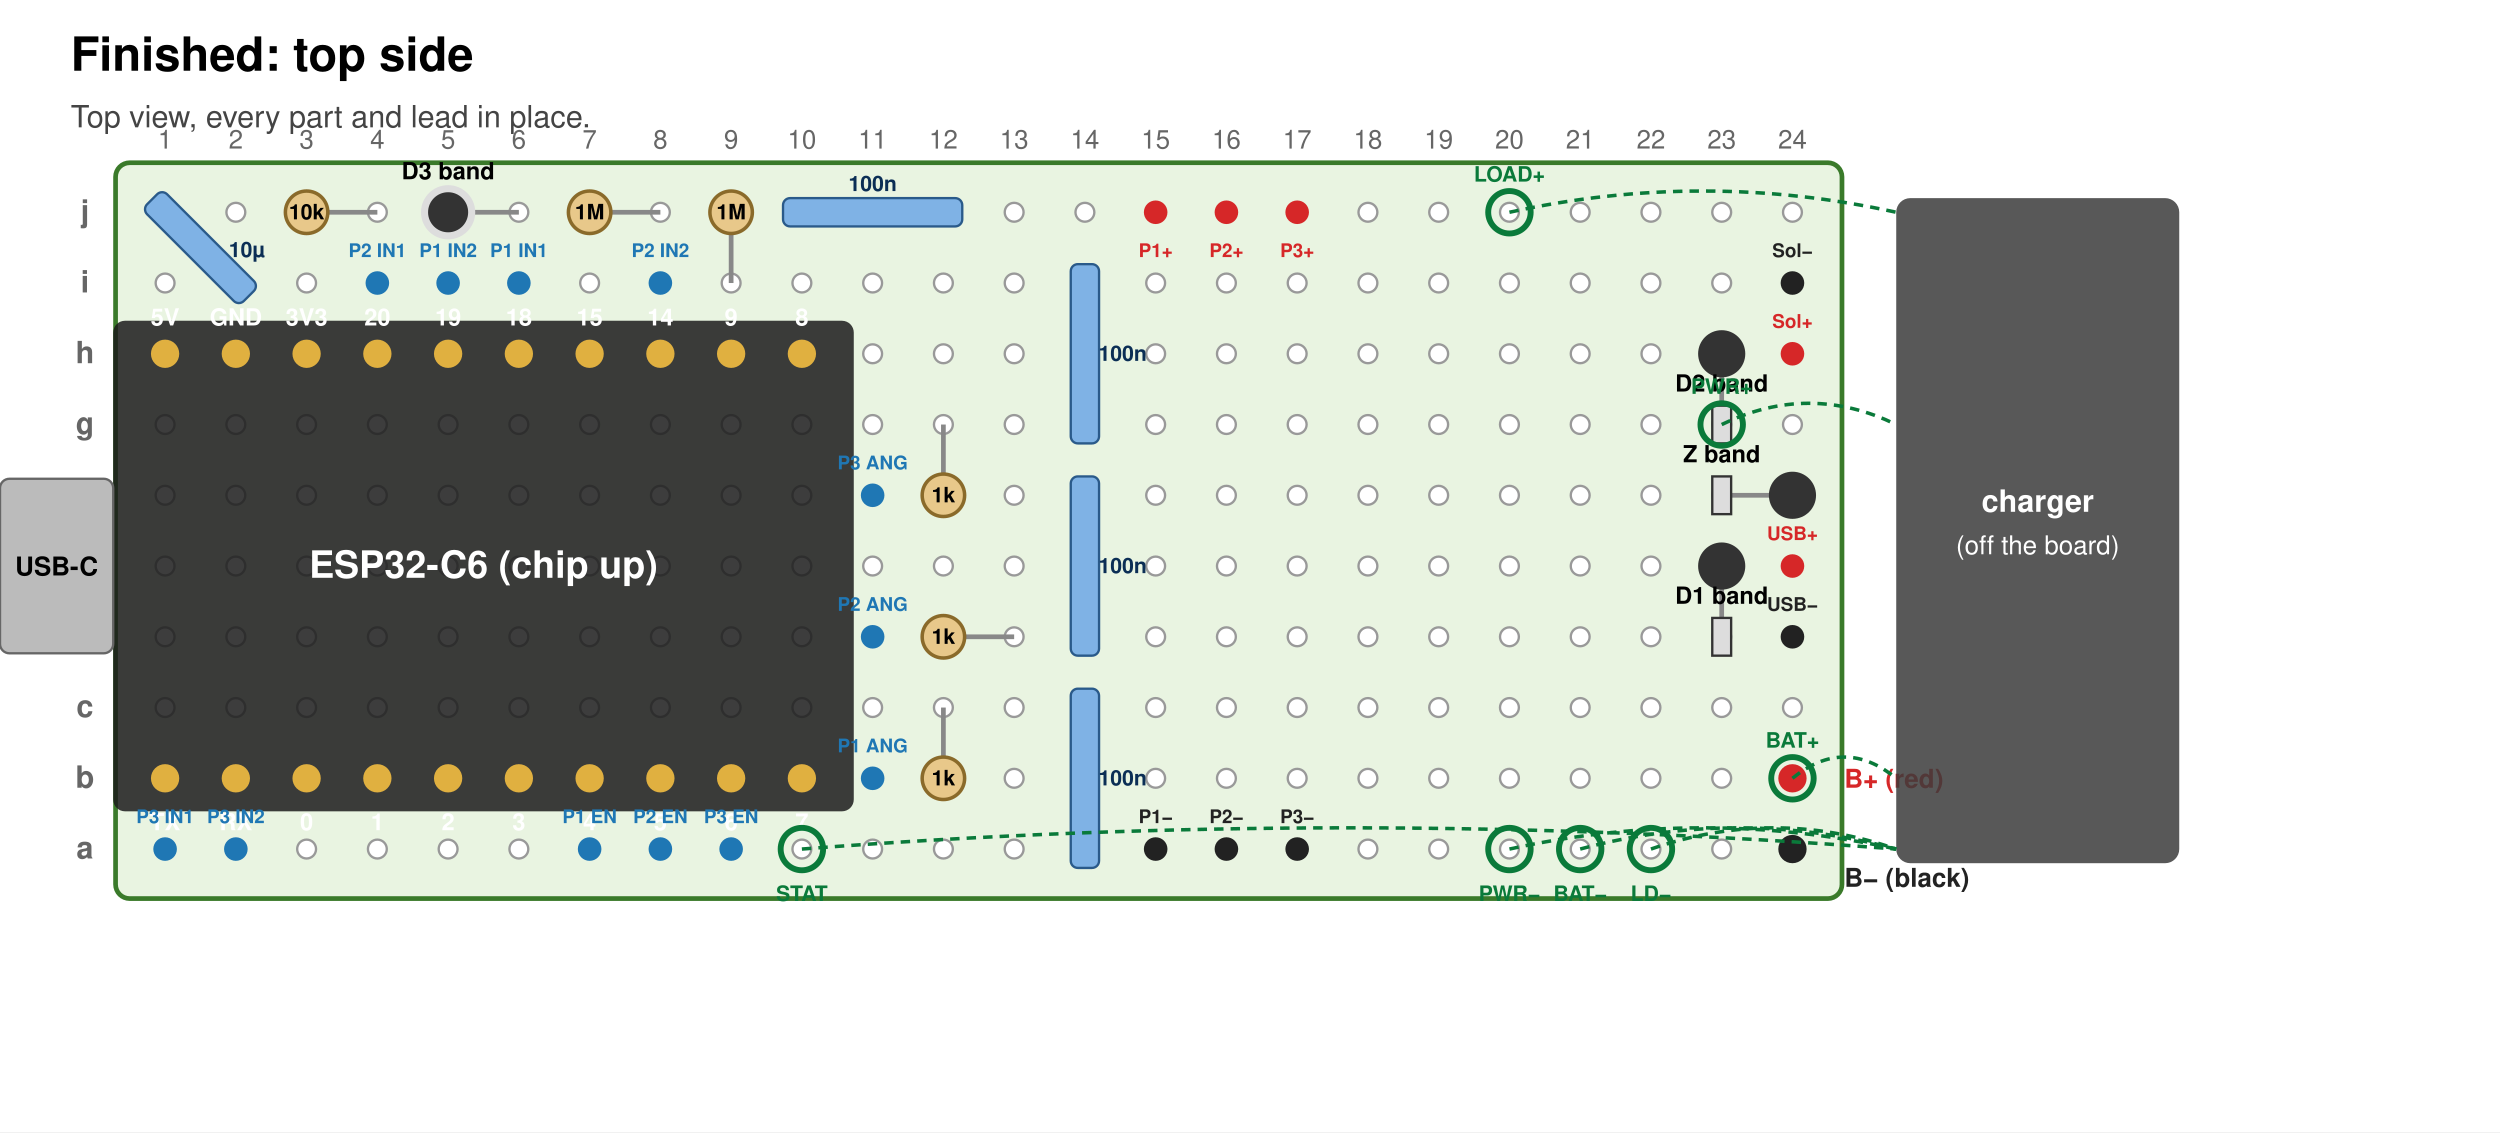
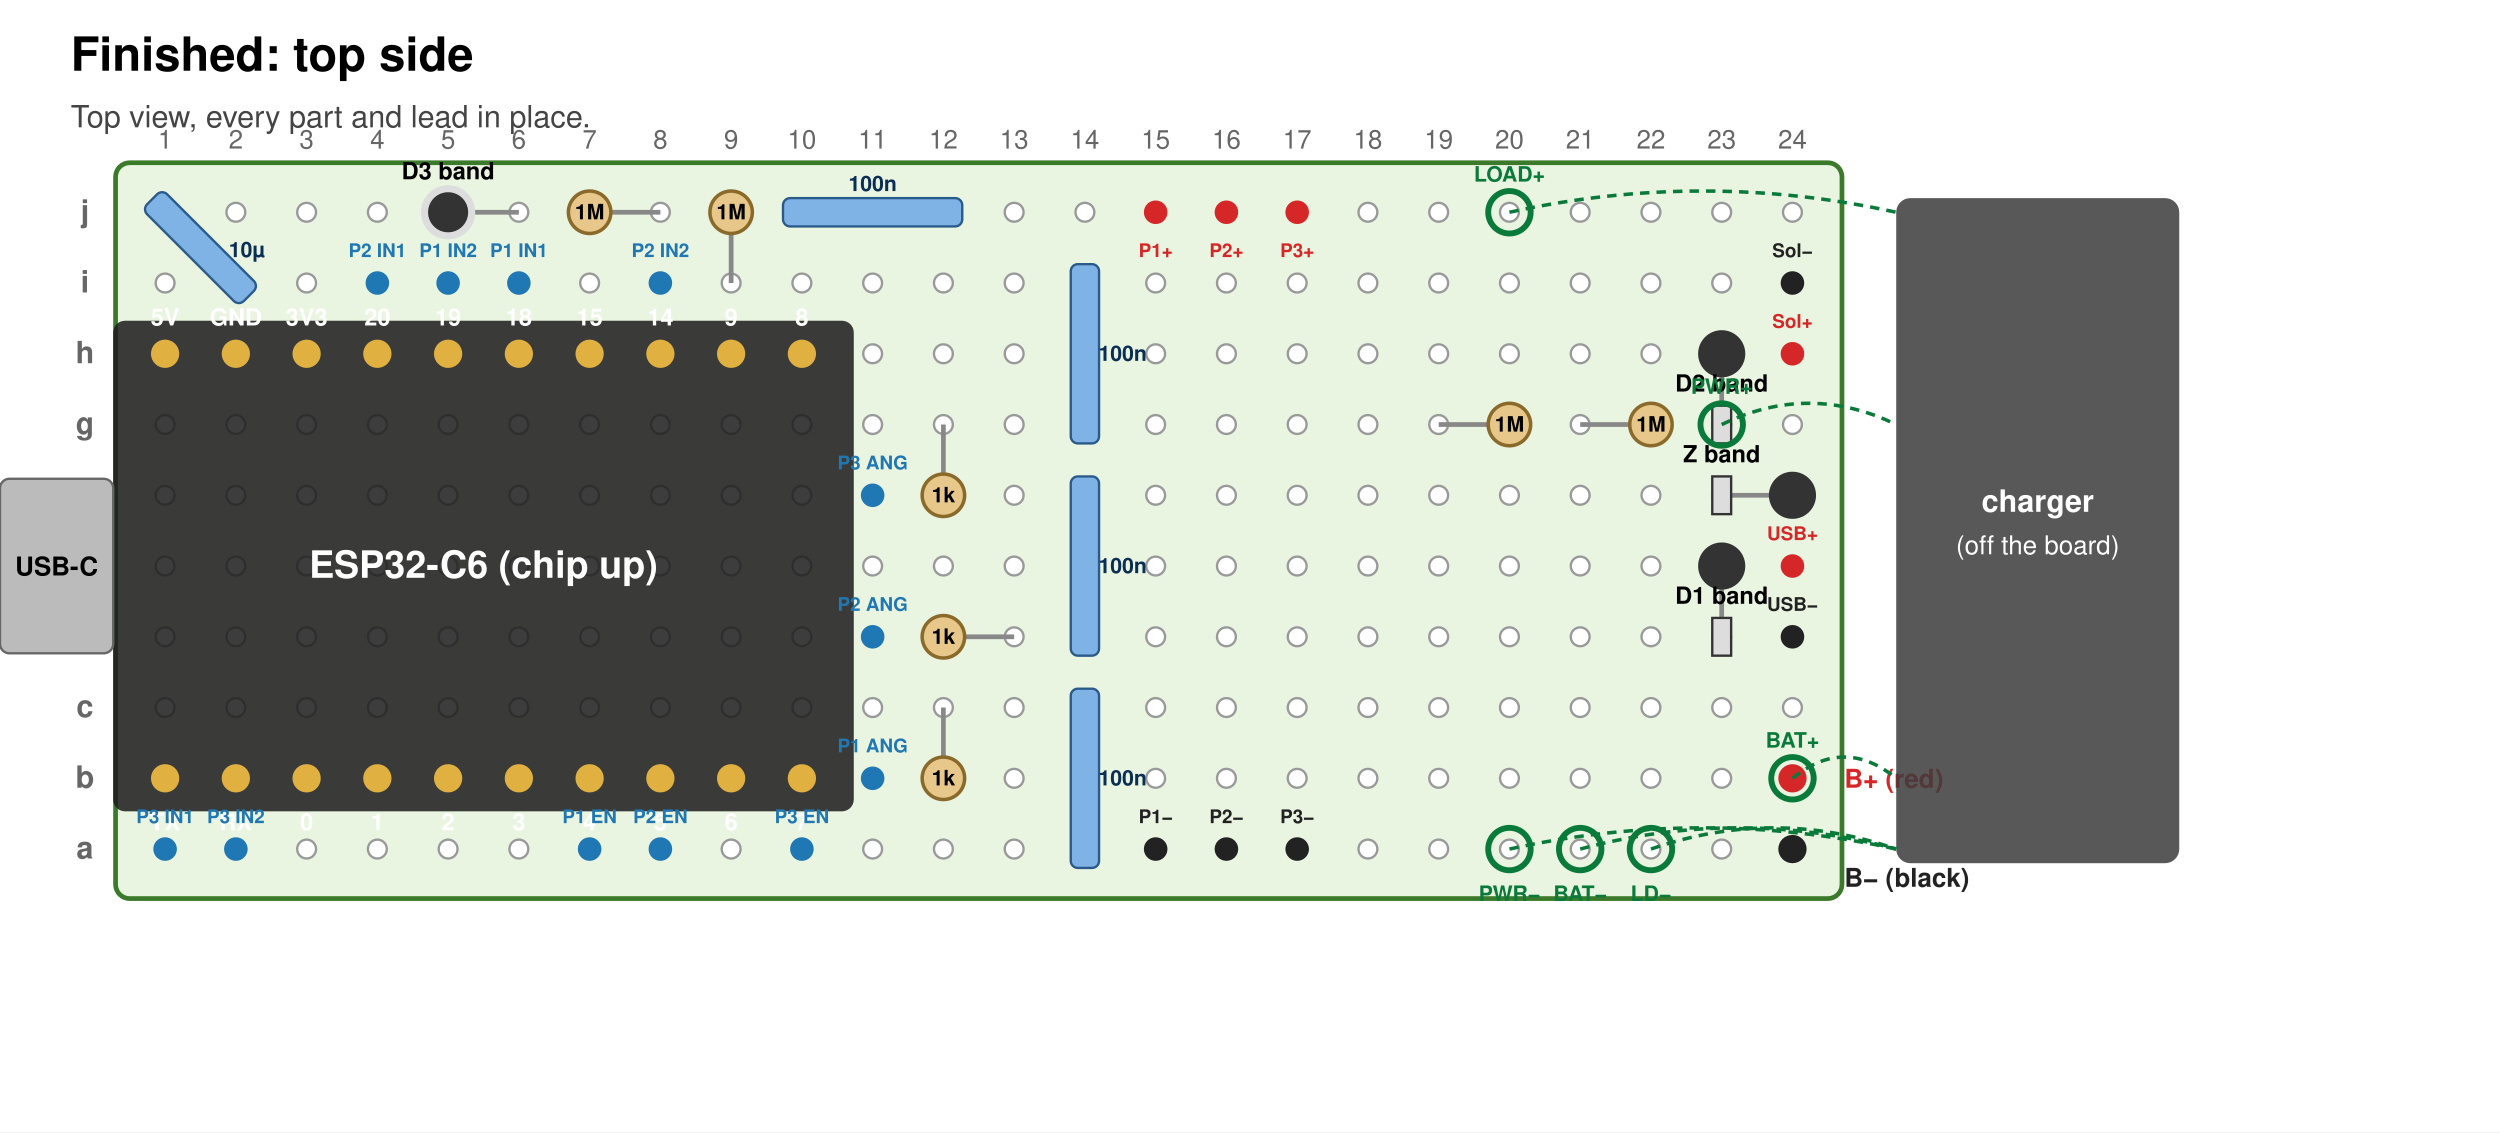
<svg xmlns="http://www.w3.org/2000/svg" width="1060" height="480" font-family="Helvetica,Arial">
  <defs>
    <filter id="mute">
      <feColorMatrix type="saturate" values="0" />
    </filter>
  </defs>
  <rect width="100%" height="100%" fill="#ffffff" />
  <text x="30" y="30" font-size="20" font-weight="bold">Finished: top side</text>
  <text x="30" y="54" font-size="13" fill="#444">Top view, every part and lead in place.</text>
  <rect x="49" y="69" width="732" height="312" rx="6" fill="#e9f4e1" stroke="#3a7a2a" stroke-width="2" />
  <text x="70" y="63" font-size="11" fill="#666" text-anchor="middle">1</text>
  <text x="100" y="63" font-size="11" fill="#666" text-anchor="middle">2</text>
  <text x="130" y="63" font-size="11" fill="#666" text-anchor="middle">3</text>
  <text x="160" y="63" font-size="11" fill="#666" text-anchor="middle">4</text>
  <text x="190" y="63" font-size="11" fill="#666" text-anchor="middle">5</text>
  <text x="220" y="63" font-size="11" fill="#666" text-anchor="middle">6</text>
  <text x="250" y="63" font-size="11" fill="#666" text-anchor="middle">7</text>
  <text x="280" y="63" font-size="11" fill="#666" text-anchor="middle">8</text>
  <text x="310" y="63" font-size="11" fill="#666" text-anchor="middle">9</text>
  <text x="340" y="63" font-size="11" fill="#666" text-anchor="middle">10</text>
  <text x="370" y="63" font-size="11" fill="#666" text-anchor="middle">11</text>
  <text x="400" y="63" font-size="11" fill="#666" text-anchor="middle">12</text>
  <text x="430" y="63" font-size="11" fill="#666" text-anchor="middle">13</text>
  <text x="460" y="63" font-size="11" fill="#666" text-anchor="middle">14</text>
  <text x="490" y="63" font-size="11" fill="#666" text-anchor="middle">15</text>
  <text x="520" y="63" font-size="11" fill="#666" text-anchor="middle">16</text>
  <text x="550" y="63" font-size="11" fill="#666" text-anchor="middle">17</text>
  <text x="580" y="63" font-size="11" fill="#666" text-anchor="middle">18</text>
  <text x="610" y="63" font-size="11" fill="#666" text-anchor="middle">19</text>
  <text x="640" y="63" font-size="11" fill="#666" text-anchor="middle">20</text>
  <text x="670" y="63" font-size="11" fill="#666" text-anchor="middle">21</text>
  <text x="700" y="63" font-size="11" fill="#666" text-anchor="middle">22</text>
  <text x="730" y="63" font-size="11" fill="#666" text-anchor="middle">23</text>
  <text x="760" y="63" font-size="11" fill="#666" text-anchor="middle">24</text>
  <text x="36" y="364" font-size="13" font-weight="bold" fill="#666" text-anchor="middle">a</text>
  <text x="36" y="334" font-size="13" font-weight="bold" fill="#666" text-anchor="middle">b</text>
  <text x="36" y="304" font-size="13" font-weight="bold" fill="#666" text-anchor="middle">c</text>
  <text x="36" y="274" font-size="13" font-weight="bold" fill="#666" text-anchor="middle">d</text>
  <text x="36" y="244" font-size="13" font-weight="bold" fill="#666" text-anchor="middle">e</text>
  <text x="36" y="214" font-size="13" font-weight="bold" fill="#666" text-anchor="middle">f</text>
  <text x="36" y="184" font-size="13" font-weight="bold" fill="#666" text-anchor="middle">g</text>
  <text x="36" y="154" font-size="13" font-weight="bold" fill="#666" text-anchor="middle">h</text>
  <text x="36" y="124" font-size="13" font-weight="bold" fill="#666" text-anchor="middle">i</text>
  <text x="36" y="94" font-size="13" font-weight="bold" fill="#666" text-anchor="middle">j</text>
  <circle cx="70" cy="360" r="4" fill="#fff" stroke="#999" />
  <circle cx="70" cy="330" r="4" fill="#fff" stroke="#999" />
  <circle cx="70" cy="300" r="4" fill="#fff" stroke="#999" />
  <circle cx="70" cy="270" r="4" fill="#fff" stroke="#999" />
  <circle cx="70" cy="240" r="4" fill="#fff" stroke="#999" />
  <circle cx="70" cy="210" r="4" fill="#fff" stroke="#999" />
  <circle cx="70" cy="180" r="4" fill="#fff" stroke="#999" />
  <circle cx="70" cy="150" r="4" fill="#fff" stroke="#999" />
  <circle cx="70" cy="120" r="4" fill="#fff" stroke="#999" />
  <circle cx="70" cy="90" r="4" fill="#fff" stroke="#999" />
  <circle cx="100" cy="360" r="4" fill="#fff" stroke="#999" />
  <circle cx="100" cy="330" r="4" fill="#fff" stroke="#999" />
  <circle cx="100" cy="300" r="4" fill="#fff" stroke="#999" />
  <circle cx="100" cy="270" r="4" fill="#fff" stroke="#999" />
  <circle cx="100" cy="240" r="4" fill="#fff" stroke="#999" />
  <circle cx="100" cy="210" r="4" fill="#fff" stroke="#999" />
  <circle cx="100" cy="180" r="4" fill="#fff" stroke="#999" />
  <circle cx="100" cy="150" r="4" fill="#fff" stroke="#999" />
  <circle cx="100" cy="120" r="4" fill="#fff" stroke="#999" />
  <circle cx="100" cy="90" r="4" fill="#fff" stroke="#999" />
  <circle cx="130" cy="360" r="4" fill="#fff" stroke="#999" />
  <circle cx="130" cy="330" r="4" fill="#fff" stroke="#999" />
  <circle cx="130" cy="300" r="4" fill="#fff" stroke="#999" />
  <circle cx="130" cy="270" r="4" fill="#fff" stroke="#999" />
  <circle cx="130" cy="240" r="4" fill="#fff" stroke="#999" />
  <circle cx="130" cy="210" r="4" fill="#fff" stroke="#999" />
  <circle cx="130" cy="180" r="4" fill="#fff" stroke="#999" />
  <circle cx="130" cy="150" r="4" fill="#fff" stroke="#999" />
  <circle cx="130" cy="120" r="4" fill="#fff" stroke="#999" />
  <circle cx="130" cy="90" r="4" fill="#fff" stroke="#999" />
  <circle cx="160" cy="360" r="4" fill="#fff" stroke="#999" />
  <circle cx="160" cy="330" r="4" fill="#fff" stroke="#999" />
  <circle cx="160" cy="300" r="4" fill="#fff" stroke="#999" />
  <circle cx="160" cy="270" r="4" fill="#fff" stroke="#999" />
  <circle cx="160" cy="240" r="4" fill="#fff" stroke="#999" />
  <circle cx="160" cy="210" r="4" fill="#fff" stroke="#999" />
  <circle cx="160" cy="180" r="4" fill="#fff" stroke="#999" />
  <circle cx="160" cy="150" r="4" fill="#fff" stroke="#999" />
  <circle cx="160" cy="120" r="4" fill="#fff" stroke="#999" />
  <circle cx="160" cy="90" r="4" fill="#fff" stroke="#999" />
  <circle cx="190" cy="360" r="4" fill="#fff" stroke="#999" />
  <circle cx="190" cy="330" r="4" fill="#fff" stroke="#999" />
  <circle cx="190" cy="300" r="4" fill="#fff" stroke="#999" />
  <circle cx="190" cy="270" r="4" fill="#fff" stroke="#999" />
  <circle cx="190" cy="240" r="4" fill="#fff" stroke="#999" />
  <circle cx="190" cy="210" r="4" fill="#fff" stroke="#999" />
  <circle cx="190" cy="180" r="4" fill="#fff" stroke="#999" />
  <circle cx="190" cy="150" r="4" fill="#fff" stroke="#999" />
  <circle cx="190" cy="120" r="4" fill="#fff" stroke="#999" />
  <circle cx="190" cy="90" r="4" fill="#fff" stroke="#999" />
  <circle cx="220" cy="360" r="4" fill="#fff" stroke="#999" />
  <circle cx="220" cy="330" r="4" fill="#fff" stroke="#999" />
  <circle cx="220" cy="300" r="4" fill="#fff" stroke="#999" />
  <circle cx="220" cy="270" r="4" fill="#fff" stroke="#999" />
  <circle cx="220" cy="240" r="4" fill="#fff" stroke="#999" />
  <circle cx="220" cy="210" r="4" fill="#fff" stroke="#999" />
  <circle cx="220" cy="180" r="4" fill="#fff" stroke="#999" />
  <circle cx="220" cy="150" r="4" fill="#fff" stroke="#999" />
  <circle cx="220" cy="120" r="4" fill="#fff" stroke="#999" />
  <circle cx="220" cy="90" r="4" fill="#fff" stroke="#999" />
  <circle cx="250" cy="360" r="4" fill="#fff" stroke="#999" />
  <circle cx="250" cy="330" r="4" fill="#fff" stroke="#999" />
  <circle cx="250" cy="300" r="4" fill="#fff" stroke="#999" />
  <circle cx="250" cy="270" r="4" fill="#fff" stroke="#999" />
  <circle cx="250" cy="240" r="4" fill="#fff" stroke="#999" />
  <circle cx="250" cy="210" r="4" fill="#fff" stroke="#999" />
  <circle cx="250" cy="180" r="4" fill="#fff" stroke="#999" />
  <circle cx="250" cy="150" r="4" fill="#fff" stroke="#999" />
  <circle cx="250" cy="120" r="4" fill="#fff" stroke="#999" />
  <circle cx="250" cy="90" r="4" fill="#fff" stroke="#999" />
  <circle cx="280" cy="360" r="4" fill="#fff" stroke="#999" />
  <circle cx="280" cy="330" r="4" fill="#fff" stroke="#999" />
  <circle cx="280" cy="300" r="4" fill="#fff" stroke="#999" />
  <circle cx="280" cy="270" r="4" fill="#fff" stroke="#999" />
  <circle cx="280" cy="240" r="4" fill="#fff" stroke="#999" />
  <circle cx="280" cy="210" r="4" fill="#fff" stroke="#999" />
  <circle cx="280" cy="180" r="4" fill="#fff" stroke="#999" />
  <circle cx="280" cy="150" r="4" fill="#fff" stroke="#999" />
  <circle cx="280" cy="120" r="4" fill="#fff" stroke="#999" />
  <circle cx="280" cy="90" r="4" fill="#fff" stroke="#999" />
  <circle cx="310" cy="360" r="4" fill="#fff" stroke="#999" />
  <circle cx="310" cy="330" r="4" fill="#fff" stroke="#999" />
  <circle cx="310" cy="300" r="4" fill="#fff" stroke="#999" />
  <circle cx="310" cy="270" r="4" fill="#fff" stroke="#999" />
  <circle cx="310" cy="240" r="4" fill="#fff" stroke="#999" />
  <circle cx="310" cy="210" r="4" fill="#fff" stroke="#999" />
  <circle cx="310" cy="180" r="4" fill="#fff" stroke="#999" />
  <circle cx="310" cy="150" r="4" fill="#fff" stroke="#999" />
  <circle cx="310" cy="120" r="4" fill="#fff" stroke="#999" />
  <circle cx="310" cy="90" r="4" fill="#fff" stroke="#999" />
  <circle cx="340" cy="360" r="4" fill="#fff" stroke="#999" />
  <circle cx="340" cy="330" r="4" fill="#fff" stroke="#999" />
  <circle cx="340" cy="300" r="4" fill="#fff" stroke="#999" />
  <circle cx="340" cy="270" r="4" fill="#fff" stroke="#999" />
  <circle cx="340" cy="240" r="4" fill="#fff" stroke="#999" />
  <circle cx="340" cy="210" r="4" fill="#fff" stroke="#999" />
  <circle cx="340" cy="180" r="4" fill="#fff" stroke="#999" />
  <circle cx="340" cy="150" r="4" fill="#fff" stroke="#999" />
  <circle cx="340" cy="120" r="4" fill="#fff" stroke="#999" />
  <circle cx="340" cy="90" r="4" fill="#fff" stroke="#999" />
  <circle cx="370" cy="360" r="4" fill="#fff" stroke="#999" />
  <circle cx="370" cy="330" r="4" fill="#fff" stroke="#999" />
  <circle cx="370" cy="300" r="4" fill="#fff" stroke="#999" />
  <circle cx="370" cy="270" r="4" fill="#fff" stroke="#999" />
  <circle cx="370" cy="240" r="4" fill="#fff" stroke="#999" />
  <circle cx="370" cy="210" r="4" fill="#fff" stroke="#999" />
  <circle cx="370" cy="180" r="4" fill="#fff" stroke="#999" />
  <circle cx="370" cy="150" r="4" fill="#fff" stroke="#999" />
  <circle cx="370" cy="120" r="4" fill="#fff" stroke="#999" />
  <circle cx="370" cy="90" r="4" fill="#fff" stroke="#999" />
  <circle cx="400" cy="360" r="4" fill="#fff" stroke="#999" />
  <circle cx="400" cy="330" r="4" fill="#fff" stroke="#999" />
  <circle cx="400" cy="300" r="4" fill="#fff" stroke="#999" />
  <circle cx="400" cy="270" r="4" fill="#fff" stroke="#999" />
  <circle cx="400" cy="240" r="4" fill="#fff" stroke="#999" />
  <circle cx="400" cy="210" r="4" fill="#fff" stroke="#999" />
  <circle cx="400" cy="180" r="4" fill="#fff" stroke="#999" />
  <circle cx="400" cy="150" r="4" fill="#fff" stroke="#999" />
  <circle cx="400" cy="120" r="4" fill="#fff" stroke="#999" />
  <circle cx="400" cy="90" r="4" fill="#fff" stroke="#999" />
  <circle cx="430" cy="360" r="4" fill="#fff" stroke="#999" />
  <circle cx="430" cy="330" r="4" fill="#fff" stroke="#999" />
  <circle cx="430" cy="300" r="4" fill="#fff" stroke="#999" />
  <circle cx="430" cy="270" r="4" fill="#fff" stroke="#999" />
  <circle cx="430" cy="240" r="4" fill="#fff" stroke="#999" />
  <circle cx="430" cy="210" r="4" fill="#fff" stroke="#999" />
  <circle cx="430" cy="180" r="4" fill="#fff" stroke="#999" />
  <circle cx="430" cy="150" r="4" fill="#fff" stroke="#999" />
  <circle cx="430" cy="120" r="4" fill="#fff" stroke="#999" />
  <circle cx="430" cy="90" r="4" fill="#fff" stroke="#999" />
  <circle cx="460" cy="360" r="4" fill="#fff" stroke="#999" />
  <circle cx="460" cy="330" r="4" fill="#fff" stroke="#999" />
  <circle cx="460" cy="300" r="4" fill="#fff" stroke="#999" />
  <circle cx="460" cy="270" r="4" fill="#fff" stroke="#999" />
  <circle cx="460" cy="240" r="4" fill="#fff" stroke="#999" />
  <circle cx="460" cy="210" r="4" fill="#fff" stroke="#999" />
  <circle cx="460" cy="180" r="4" fill="#fff" stroke="#999" />
  <circle cx="460" cy="150" r="4" fill="#fff" stroke="#999" />
  <circle cx="460" cy="120" r="4" fill="#fff" stroke="#999" />
  <circle cx="460" cy="90" r="4" fill="#fff" stroke="#999" />
  <circle cx="490" cy="360" r="4" fill="#fff" stroke="#999" />
  <circle cx="490" cy="330" r="4" fill="#fff" stroke="#999" />
  <circle cx="490" cy="300" r="4" fill="#fff" stroke="#999" />
  <circle cx="490" cy="270" r="4" fill="#fff" stroke="#999" />
  <circle cx="490" cy="240" r="4" fill="#fff" stroke="#999" />
  <circle cx="490" cy="210" r="4" fill="#fff" stroke="#999" />
  <circle cx="490" cy="180" r="4" fill="#fff" stroke="#999" />
  <circle cx="490" cy="150" r="4" fill="#fff" stroke="#999" />
  <circle cx="490" cy="120" r="4" fill="#fff" stroke="#999" />
  <circle cx="490" cy="90" r="4" fill="#fff" stroke="#999" />
  <circle cx="520" cy="360" r="4" fill="#fff" stroke="#999" />
  <circle cx="520" cy="330" r="4" fill="#fff" stroke="#999" />
  <circle cx="520" cy="300" r="4" fill="#fff" stroke="#999" />
  <circle cx="520" cy="270" r="4" fill="#fff" stroke="#999" />
  <circle cx="520" cy="240" r="4" fill="#fff" stroke="#999" />
  <circle cx="520" cy="210" r="4" fill="#fff" stroke="#999" />
  <circle cx="520" cy="180" r="4" fill="#fff" stroke="#999" />
  <circle cx="520" cy="150" r="4" fill="#fff" stroke="#999" />
  <circle cx="520" cy="120" r="4" fill="#fff" stroke="#999" />
  <circle cx="520" cy="90" r="4" fill="#fff" stroke="#999" />
  <circle cx="550" cy="360" r="4" fill="#fff" stroke="#999" />
  <circle cx="550" cy="330" r="4" fill="#fff" stroke="#999" />
  <circle cx="550" cy="300" r="4" fill="#fff" stroke="#999" />
  <circle cx="550" cy="270" r="4" fill="#fff" stroke="#999" />
  <circle cx="550" cy="240" r="4" fill="#fff" stroke="#999" />
  <circle cx="550" cy="210" r="4" fill="#fff" stroke="#999" />
  <circle cx="550" cy="180" r="4" fill="#fff" stroke="#999" />
  <circle cx="550" cy="150" r="4" fill="#fff" stroke="#999" />
  <circle cx="550" cy="120" r="4" fill="#fff" stroke="#999" />
  <circle cx="550" cy="90" r="4" fill="#fff" stroke="#999" />
  <circle cx="580" cy="360" r="4" fill="#fff" stroke="#999" />
  <circle cx="580" cy="330" r="4" fill="#fff" stroke="#999" />
  <circle cx="580" cy="300" r="4" fill="#fff" stroke="#999" />
  <circle cx="580" cy="270" r="4" fill="#fff" stroke="#999" />
  <circle cx="580" cy="240" r="4" fill="#fff" stroke="#999" />
  <circle cx="580" cy="210" r="4" fill="#fff" stroke="#999" />
  <circle cx="580" cy="180" r="4" fill="#fff" stroke="#999" />
  <circle cx="580" cy="150" r="4" fill="#fff" stroke="#999" />
  <circle cx="580" cy="120" r="4" fill="#fff" stroke="#999" />
  <circle cx="580" cy="90" r="4" fill="#fff" stroke="#999" />
  <circle cx="610" cy="360" r="4" fill="#fff" stroke="#999" />
  <circle cx="610" cy="330" r="4" fill="#fff" stroke="#999" />
  <circle cx="610" cy="300" r="4" fill="#fff" stroke="#999" />
  <circle cx="610" cy="270" r="4" fill="#fff" stroke="#999" />
  <circle cx="610" cy="240" r="4" fill="#fff" stroke="#999" />
  <circle cx="610" cy="210" r="4" fill="#fff" stroke="#999" />
  <circle cx="610" cy="180" r="4" fill="#fff" stroke="#999" />
  <circle cx="610" cy="150" r="4" fill="#fff" stroke="#999" />
  <circle cx="610" cy="120" r="4" fill="#fff" stroke="#999" />
  <circle cx="610" cy="90" r="4" fill="#fff" stroke="#999" />
  <circle cx="640" cy="360" r="4" fill="#fff" stroke="#999" />
  <circle cx="640" cy="330" r="4" fill="#fff" stroke="#999" />
  <circle cx="640" cy="300" r="4" fill="#fff" stroke="#999" />
  <circle cx="640" cy="270" r="4" fill="#fff" stroke="#999" />
  <circle cx="640" cy="240" r="4" fill="#fff" stroke="#999" />
  <circle cx="640" cy="210" r="4" fill="#fff" stroke="#999" />
  <circle cx="640" cy="180" r="4" fill="#fff" stroke="#999" />
  <circle cx="640" cy="150" r="4" fill="#fff" stroke="#999" />
  <circle cx="640" cy="120" r="4" fill="#fff" stroke="#999" />
  <circle cx="640" cy="90" r="4" fill="#fff" stroke="#999" />
  <circle cx="670" cy="360" r="4" fill="#fff" stroke="#999" />
  <circle cx="670" cy="330" r="4" fill="#fff" stroke="#999" />
  <circle cx="670" cy="300" r="4" fill="#fff" stroke="#999" />
  <circle cx="670" cy="270" r="4" fill="#fff" stroke="#999" />
  <circle cx="670" cy="240" r="4" fill="#fff" stroke="#999" />
  <circle cx="670" cy="210" r="4" fill="#fff" stroke="#999" />
  <circle cx="670" cy="180" r="4" fill="#fff" stroke="#999" />
  <circle cx="670" cy="150" r="4" fill="#fff" stroke="#999" />
  <circle cx="670" cy="120" r="4" fill="#fff" stroke="#999" />
  <circle cx="670" cy="90" r="4" fill="#fff" stroke="#999" />
  <circle cx="700" cy="360" r="4" fill="#fff" stroke="#999" />
  <circle cx="700" cy="330" r="4" fill="#fff" stroke="#999" />
  <circle cx="700" cy="300" r="4" fill="#fff" stroke="#999" />
  <circle cx="700" cy="270" r="4" fill="#fff" stroke="#999" />
  <circle cx="700" cy="240" r="4" fill="#fff" stroke="#999" />
  <circle cx="700" cy="210" r="4" fill="#fff" stroke="#999" />
  <circle cx="700" cy="180" r="4" fill="#fff" stroke="#999" />
  <circle cx="700" cy="150" r="4" fill="#fff" stroke="#999" />
  <circle cx="700" cy="120" r="4" fill="#fff" stroke="#999" />
  <circle cx="700" cy="90" r="4" fill="#fff" stroke="#999" />
  <circle cx="730" cy="360" r="4" fill="#fff" stroke="#999" />
  <circle cx="730" cy="330" r="4" fill="#fff" stroke="#999" />
  <circle cx="730" cy="300" r="4" fill="#fff" stroke="#999" />
  <circle cx="730" cy="270" r="4" fill="#fff" stroke="#999" />
  <circle cx="730" cy="240" r="4" fill="#fff" stroke="#999" />
  <circle cx="730" cy="210" r="4" fill="#fff" stroke="#999" />
  <circle cx="730" cy="180" r="4" fill="#fff" stroke="#999" />
  <circle cx="730" cy="150" r="4" fill="#fff" stroke="#999" />
  <circle cx="730" cy="120" r="4" fill="#fff" stroke="#999" />
  <circle cx="730" cy="90" r="4" fill="#fff" stroke="#999" />
  <circle cx="760" cy="360" r="4" fill="#fff" stroke="#999" />
  <circle cx="760" cy="330" r="4" fill="#fff" stroke="#999" />
  <circle cx="760" cy="300" r="4" fill="#fff" stroke="#999" />
  <circle cx="760" cy="270" r="4" fill="#fff" stroke="#999" />
  <circle cx="760" cy="240" r="4" fill="#fff" stroke="#999" />
  <circle cx="760" cy="210" r="4" fill="#fff" stroke="#999" />
  <circle cx="760" cy="180" r="4" fill="#fff" stroke="#999" />
  <circle cx="760" cy="150" r="4" fill="#fff" stroke="#999" />
  <circle cx="760" cy="120" r="4" fill="#fff" stroke="#999" />
  <circle cx="760" cy="90" r="4" fill="#fff" stroke="#999" />
  <rect x="48" y="136" width="314" height="208" rx="5" fill="#1b1b1b" opacity="0.85" />
  <rect x="0" y="203" width="48" height="74" rx="4" fill="#bbb" stroke="#666" />
  <text x="24" y="244" font-size="11" text-anchor="middle" font-weight="bold">USB-C</text>
  <circle cx="70" cy="330" r="6" fill="#e0b040" />
  <text x="70" y="352" font-size="10" fill="#fff" text-anchor="middle" font-weight="bold">TX</text>
  <circle cx="100" cy="330" r="6" fill="#e0b040" />
  <text x="100" y="352" font-size="10" fill="#fff" text-anchor="middle" font-weight="bold">RX</text>
  <circle cx="130" cy="330" r="6" fill="#e0b040" />
  <text x="130" y="352" font-size="10" fill="#fff" text-anchor="middle" font-weight="bold">0</text>
  <circle cx="160" cy="330" r="6" fill="#e0b040" />
  <text x="160" y="352" font-size="10" fill="#fff" text-anchor="middle" font-weight="bold">1</text>
  <circle cx="190" cy="330" r="6" fill="#e0b040" />
  <text x="190" y="352" font-size="10" fill="#fff" text-anchor="middle" font-weight="bold">2</text>
  <circle cx="220" cy="330" r="6" fill="#e0b040" />
  <text x="220" y="352" font-size="10" fill="#fff" text-anchor="middle" font-weight="bold">3</text>
  <circle cx="250" cy="330" r="6" fill="#e0b040" />
  <text x="250" y="352" font-size="10" fill="#fff" text-anchor="middle" font-weight="bold">4</text>
  <circle cx="280" cy="330" r="6" fill="#e0b040" />
  <text x="280" y="352" font-size="10" fill="#fff" text-anchor="middle" font-weight="bold">5</text>
  <circle cx="310" cy="330" r="6" fill="#e0b040" />
  <text x="310" y="352" font-size="10" fill="#fff" text-anchor="middle" font-weight="bold">6</text>
  <circle cx="340" cy="330" r="6" fill="#e0b040" />
  <text x="340" y="352" font-size="10" fill="#fff" text-anchor="middle" font-weight="bold">7</text>
  <circle cx="70" cy="150" r="6" fill="#e0b040" />
  <text x="70" y="138" font-size="10" fill="#fff" text-anchor="middle" font-weight="bold">5V</text>
  <circle cx="100" cy="150" r="6" fill="#e0b040" />
  <text x="100" y="138" font-size="10" fill="#fff" text-anchor="middle" font-weight="bold">GND</text>
  <circle cx="130" cy="150" r="6" fill="#e0b040" />
  <text x="130" y="138" font-size="10" fill="#fff" text-anchor="middle" font-weight="bold">3V3</text>
  <circle cx="160" cy="150" r="6" fill="#e0b040" />
  <text x="160" y="138" font-size="10" fill="#fff" text-anchor="middle" font-weight="bold">20</text>
  <circle cx="190" cy="150" r="6" fill="#e0b040" />
  <text x="190" y="138" font-size="10" fill="#fff" text-anchor="middle" font-weight="bold">19</text>
  <circle cx="220" cy="150" r="6" fill="#e0b040" />
  <text x="220" y="138" font-size="10" fill="#fff" text-anchor="middle" font-weight="bold">18</text>
  <circle cx="250" cy="150" r="6" fill="#e0b040" />
  <text x="250" y="138" font-size="10" fill="#fff" text-anchor="middle" font-weight="bold">15</text>
  <circle cx="280" cy="150" r="6" fill="#e0b040" />
  <text x="280" y="138" font-size="10" fill="#fff" text-anchor="middle" font-weight="bold">14</text>
  <circle cx="310" cy="150" r="6" fill="#e0b040" />
  <text x="310" y="138" font-size="10" fill="#fff" text-anchor="middle" font-weight="bold">9</text>
  <circle cx="340" cy="150" r="6" fill="#e0b040" />
  <text x="340" y="138" font-size="10" fill="#fff" text-anchor="middle" font-weight="bold">8</text>
  <text x="205" y="245" font-size="16" fill="#fff" text-anchor="middle" font-weight="bold">ESP32-C6 (chip up)</text>
-   <line x1="130" y1="90" x2="160" y2="90" stroke="#888" stroke-width="2" />
-   <circle cx="130" cy="90" r="9" fill="#e8c88a" stroke="#8a6a2a" stroke-width="1.5" />
-   <text x="130" y="93" font-size="9" text-anchor="middle" font-weight="bold">10k</text>
  <line x1="250" y1="90" x2="280" y2="90" stroke="#888" stroke-width="2" />
  <circle cx="250" cy="90" r="9" fill="#e8c88a" stroke="#8a6a2a" stroke-width="1.5" />
  <text x="250" y="93" font-size="9" text-anchor="middle" font-weight="bold">1M</text>
  <line x1="310" y1="90" x2="310" y2="120" stroke="#888" stroke-width="2" />
  <circle cx="310" cy="90" r="9" fill="#e8c88a" stroke="#8a6a2a" stroke-width="1.5" />
  <text x="310" y="93" font-size="9" text-anchor="middle" font-weight="bold">1M</text>
+   <line x1="700" y1="180" x2="670" y2="180" stroke="#888" stroke-width="2" />
+   <circle cx="700" cy="180" r="9" fill="#e8c88a" stroke="#8a6a2a" stroke-width="1.5" />
+   <text x="700" y="183" font-size="9" text-anchor="middle" font-weight="bold">1M</text>
+   <line x1="640" y1="180" x2="610" y2="180" stroke="#888" stroke-width="2" />
+   <circle cx="640" cy="180" r="9" fill="#e8c88a" stroke="#8a6a2a" stroke-width="1.5" />
+   <text x="640" y="183" font-size="9" text-anchor="middle" font-weight="bold">1M</text>
  <line x1="400" y1="330" x2="400" y2="300" stroke="#888" stroke-width="2" />
  <circle cx="400" cy="330" r="9" fill="#e8c88a" stroke="#8a6a2a" stroke-width="1.5" />
  <text x="400" y="333" font-size="9" text-anchor="middle" font-weight="bold">1k</text>
  <line x1="400" y1="270" x2="430" y2="270" stroke="#888" stroke-width="2" />
  <circle cx="400" cy="270" r="9" fill="#e8c88a" stroke="#8a6a2a" stroke-width="1.5" />
  <text x="400" y="273" font-size="9" text-anchor="middle" font-weight="bold">1k</text>
  <line x1="400" y1="210" x2="400" y2="180" stroke="#888" stroke-width="2" />
  <circle cx="400" cy="210" r="9" fill="#e8c88a" stroke="#8a6a2a" stroke-width="1.5" />
  <text x="400" y="213" font-size="9" text-anchor="middle" font-weight="bold">1k</text>
  <line x1="190" y1="90" x2="220" y2="90" stroke="#888" stroke-width="2" />
  <circle cx="190" cy="90" r="10" fill="#333" />
  <circle cx="190" cy="90" r="10" fill="none" stroke="#ddd" stroke-width="3" />
  <text x="190" y="76" font-size="10" fill="#000" text-anchor="middle" font-weight="bold">D3 band</text>
  <line x1="730" y1="240" x2="730" y2="270" stroke="#888" stroke-width="2" />
  <circle cx="730" cy="240" r="10" fill="#333" />
  <rect x="726" y="262" width="8" height="16" fill="#ddd" stroke="#333" />
  <text x="730" y="256" font-size="10" fill="#000" text-anchor="middle" font-weight="bold">D1 band</text>
  <line x1="730" y1="150" x2="730" y2="180" stroke="#888" stroke-width="2" />
  <circle cx="730" cy="150" r="10" fill="#333" />
  <rect x="726" y="172" width="8" height="16" fill="#ddd" stroke="#333" />
  <text x="730" y="166" font-size="10" fill="#000" text-anchor="middle" font-weight="bold">D2 band</text>
  <line x1="760" y1="210" x2="730" y2="210" stroke="#888" stroke-width="2" />
  <circle cx="760" cy="210" r="10" fill="#333" />
  <rect x="726" y="202" width="8" height="16" fill="#ddd" stroke="#333" />
  <text x="730" y="196" font-size="10" fill="#000" text-anchor="middle" font-weight="bold">Z band</text>
  <rect x="56" y="99" width="58" height="12" rx="3" fill="#7fb2e5" stroke="#2a5a8a" transform="rotate(45.0 85 105)" />
  <text x="97" y="109" font-size="9" fill="#0b2e55" font-weight="bold">10µ</text>
  <rect x="332" y="84" width="76" height="12" rx="3" fill="#7fb2e5" stroke="#2a5a8a" />
  <text x="370" y="81" font-size="9" text-anchor="middle" fill="#0b2e55" font-weight="bold">100n</text>
  <rect x="454" y="292" width="12" height="76" rx="3" fill="#7fb2e5" stroke="#2a5a8a" />
  <text x="476" y="333" font-size="9" text-anchor="middle" fill="#0b2e55" font-weight="bold">100n</text>
  <rect x="454" y="202" width="12" height="76" rx="3" fill="#7fb2e5" stroke="#2a5a8a" />
  <text x="476" y="243" font-size="9" text-anchor="middle" fill="#0b2e55" font-weight="bold">100n</text>
  <rect x="454" y="112" width="12" height="76" rx="3" fill="#7fb2e5" stroke="#2a5a8a" />
  <text x="476" y="153" font-size="9" text-anchor="middle" fill="#0b2e55" font-weight="bold">100n</text>
  <circle cx="760" cy="360" r="6" fill="#222" />
  <text x="782" y="376" font-size="11" fill="#222" text-anchor="start" font-weight="bold">B− (black)</text>
  <circle cx="760" cy="330" r="6" fill="#d62728" />
  <text x="782" y="334" font-size="11" fill="#d62728" text-anchor="start" font-weight="bold">B+ (red)</text>
  <rect x="804" y="84" width="120" height="282" rx="6" fill="#3b3b3b" opacity="0.85" />
  <text x="864" y="217" font-size="13" fill="#fff" text-anchor="middle" font-weight="bold">charger</text>
  <text x="864" y="235" font-size="11" fill="#fff" text-anchor="middle">(off the board)</text>
  <circle cx="730" cy="180" r="9" fill="none" stroke="#0a7a3a" stroke-width="2.5" />
  <path d="M730 180 Q767 162 804 180" fill="none" stroke="#0a7a3a" stroke-width="1.5" stroke-dasharray="4,3" />
  <text x="730" y="167" font-size="9" fill="#0a7a3a" text-anchor="middle" font-weight="bold">PWR+</text>
  <circle cx="640" cy="360" r="9" fill="none" stroke="#0a7a3a" stroke-width="2.5" />
  <path d="M640 360 Q722 342 804 360" fill="none" stroke="#0a7a3a" stroke-width="1.5" stroke-dasharray="4,3" />
  <text x="640" y="382" font-size="9" fill="#0a7a3a" text-anchor="middle" font-weight="bold">PWR−</text>
  <circle cx="760" cy="330" r="9" fill="none" stroke="#0a7a3a" stroke-width="2.5" />
  <path d="M760 330 Q782 312 804 330" fill="none" stroke="#0a7a3a" stroke-width="1.5" stroke-dasharray="4,3" />
  <text x="760" y="317" font-size="9" fill="#0a7a3a" text-anchor="middle" font-weight="bold">BAT+</text>
  <circle cx="670" cy="360" r="9" fill="none" stroke="#0a7a3a" stroke-width="2.5" />
  <path d="M670 360 Q737 342 804 360" fill="none" stroke="#0a7a3a" stroke-width="1.5" stroke-dasharray="4,3" />
  <text x="670" y="382" font-size="9" fill="#0a7a3a" text-anchor="middle" font-weight="bold">BAT−</text>
  <circle cx="640" cy="90" r="9" fill="none" stroke="#0a7a3a" stroke-width="2.5" />
  <path d="M640 90 Q722 72 804 90" fill="none" stroke="#0a7a3a" stroke-width="1.5" stroke-dasharray="4,3" />
  <text x="640" y="77" font-size="9" fill="#0a7a3a" text-anchor="middle" font-weight="bold">LOAD+</text>
  <circle cx="700" cy="360" r="9" fill="none" stroke="#0a7a3a" stroke-width="2.5" />
  <path d="M700 360 Q752 342 804 360" fill="none" stroke="#0a7a3a" stroke-width="1.5" stroke-dasharray="4,3" />
  <text x="700" y="382" font-size="9" fill="#0a7a3a" text-anchor="middle" font-weight="bold">LD−</text>
-   <circle cx="340" cy="360" r="9" fill="none" stroke="#0a7a3a" stroke-width="2.5" />
-   <path d="M340 360 Q572 342 804 360" fill="none" stroke="#0a7a3a" stroke-width="1.5" stroke-dasharray="4,3" />
-   <text x="340" y="382" font-size="9" fill="#0a7a3a" text-anchor="middle" font-weight="bold">STAT</text>
  <circle cx="70" cy="360" r="5" fill="#1f77b4" />
  <text x="70" y="349" font-size="8" fill="#1f77b4" text-anchor="middle" font-weight="bold">P3 IN1</text>
  <circle cx="100" cy="360" r="5" fill="#1f77b4" />
  <text x="100" y="349" font-size="8" fill="#1f77b4" text-anchor="middle" font-weight="bold">P3 IN2</text>
  <circle cx="220" cy="120" r="5" fill="#1f77b4" />
  <text x="220" y="109" font-size="8" fill="#1f77b4" text-anchor="middle" font-weight="bold">P1 IN1</text>
  <circle cx="190" cy="120" r="5" fill="#1f77b4" />
  <text x="190" y="109" font-size="8" fill="#1f77b4" text-anchor="middle" font-weight="bold">P1 IN2</text>
  <circle cx="160" cy="120" r="5" fill="#1f77b4" />
  <text x="160" y="109" font-size="8" fill="#1f77b4" text-anchor="middle" font-weight="bold">P2 IN1</text>
  <circle cx="280" cy="120" r="5" fill="#1f77b4" />
  <text x="280" y="109" font-size="8" fill="#1f77b4" text-anchor="middle" font-weight="bold">P2 IN2</text>
  <circle cx="250" cy="360" r="5" fill="#1f77b4" />
  <text x="250" y="349" font-size="8" fill="#1f77b4" text-anchor="middle" font-weight="bold">P1 EN</text>
  <circle cx="280" cy="360" r="5" fill="#1f77b4" />
  <text x="280" y="349" font-size="8" fill="#1f77b4" text-anchor="middle" font-weight="bold">P2 EN</text>
-   <circle cx="310" cy="360" r="5" fill="#1f77b4" />
-   <text x="310" y="349" font-size="8" fill="#1f77b4" text-anchor="middle" font-weight="bold">P3 EN</text>
+   <circle cx="340" cy="360" r="5" fill="#1f77b4" />
+   <text x="340" y="349" font-size="8" fill="#1f77b4" text-anchor="middle" font-weight="bold">P3 EN</text>
  <circle cx="370" cy="330" r="5" fill="#1f77b4" />
  <text x="370" y="319" font-size="8" fill="#1f77b4" text-anchor="middle" font-weight="bold">P1 ANG</text>
  <circle cx="370" cy="270" r="5" fill="#1f77b4" />
  <text x="370" y="259" font-size="8" fill="#1f77b4" text-anchor="middle" font-weight="bold">P2 ANG</text>
  <circle cx="370" cy="210" r="5" fill="#1f77b4" />
  <text x="370" y="199" font-size="8" fill="#1f77b4" text-anchor="middle" font-weight="bold">P3 ANG</text>
  <circle cx="490" cy="90" r="5" fill="#d62728" />
  <text x="490" y="109" font-size="8" fill="#d62728" text-anchor="middle" font-weight="bold">P1+</text>
  <circle cx="520" cy="90" r="5" fill="#d62728" />
  <text x="520" y="109" font-size="8" fill="#d62728" text-anchor="middle" font-weight="bold">P2+</text>
  <circle cx="550" cy="90" r="5" fill="#d62728" />
  <text x="550" y="109" font-size="8" fill="#d62728" text-anchor="middle" font-weight="bold">P3+</text>
  <circle cx="490" cy="360" r="5" fill="#222222" />
  <text x="490" y="349" font-size="8" fill="#222222" text-anchor="middle" font-weight="bold">P1−</text>
  <circle cx="520" cy="360" r="5" fill="#222222" />
  <text x="520" y="349" font-size="8" fill="#222222" text-anchor="middle" font-weight="bold">P2−</text>
  <circle cx="550" cy="360" r="5" fill="#222222" />
  <text x="550" y="349" font-size="8" fill="#222222" text-anchor="middle" font-weight="bold">P3−</text>
  <circle cx="760" cy="270" r="5" fill="#222222" />
  <text x="760" y="259" font-size="8" fill="#222222" text-anchor="middle" font-weight="bold">USB−</text>
  <circle cx="760" cy="240" r="5" fill="#d62728" />
  <text x="760" y="229" font-size="8" fill="#d62728" text-anchor="middle" font-weight="bold">USB+</text>
  <circle cx="760" cy="150" r="5" fill="#d62728" />
  <text x="760" y="139" font-size="8" fill="#d62728" text-anchor="middle" font-weight="bold">Sol+</text>
  <circle cx="760" cy="120" r="5" fill="#222222" />
  <text x="760" y="109" font-size="8" fill="#222222" text-anchor="middle" font-weight="bold">Sol−</text>
</svg>
